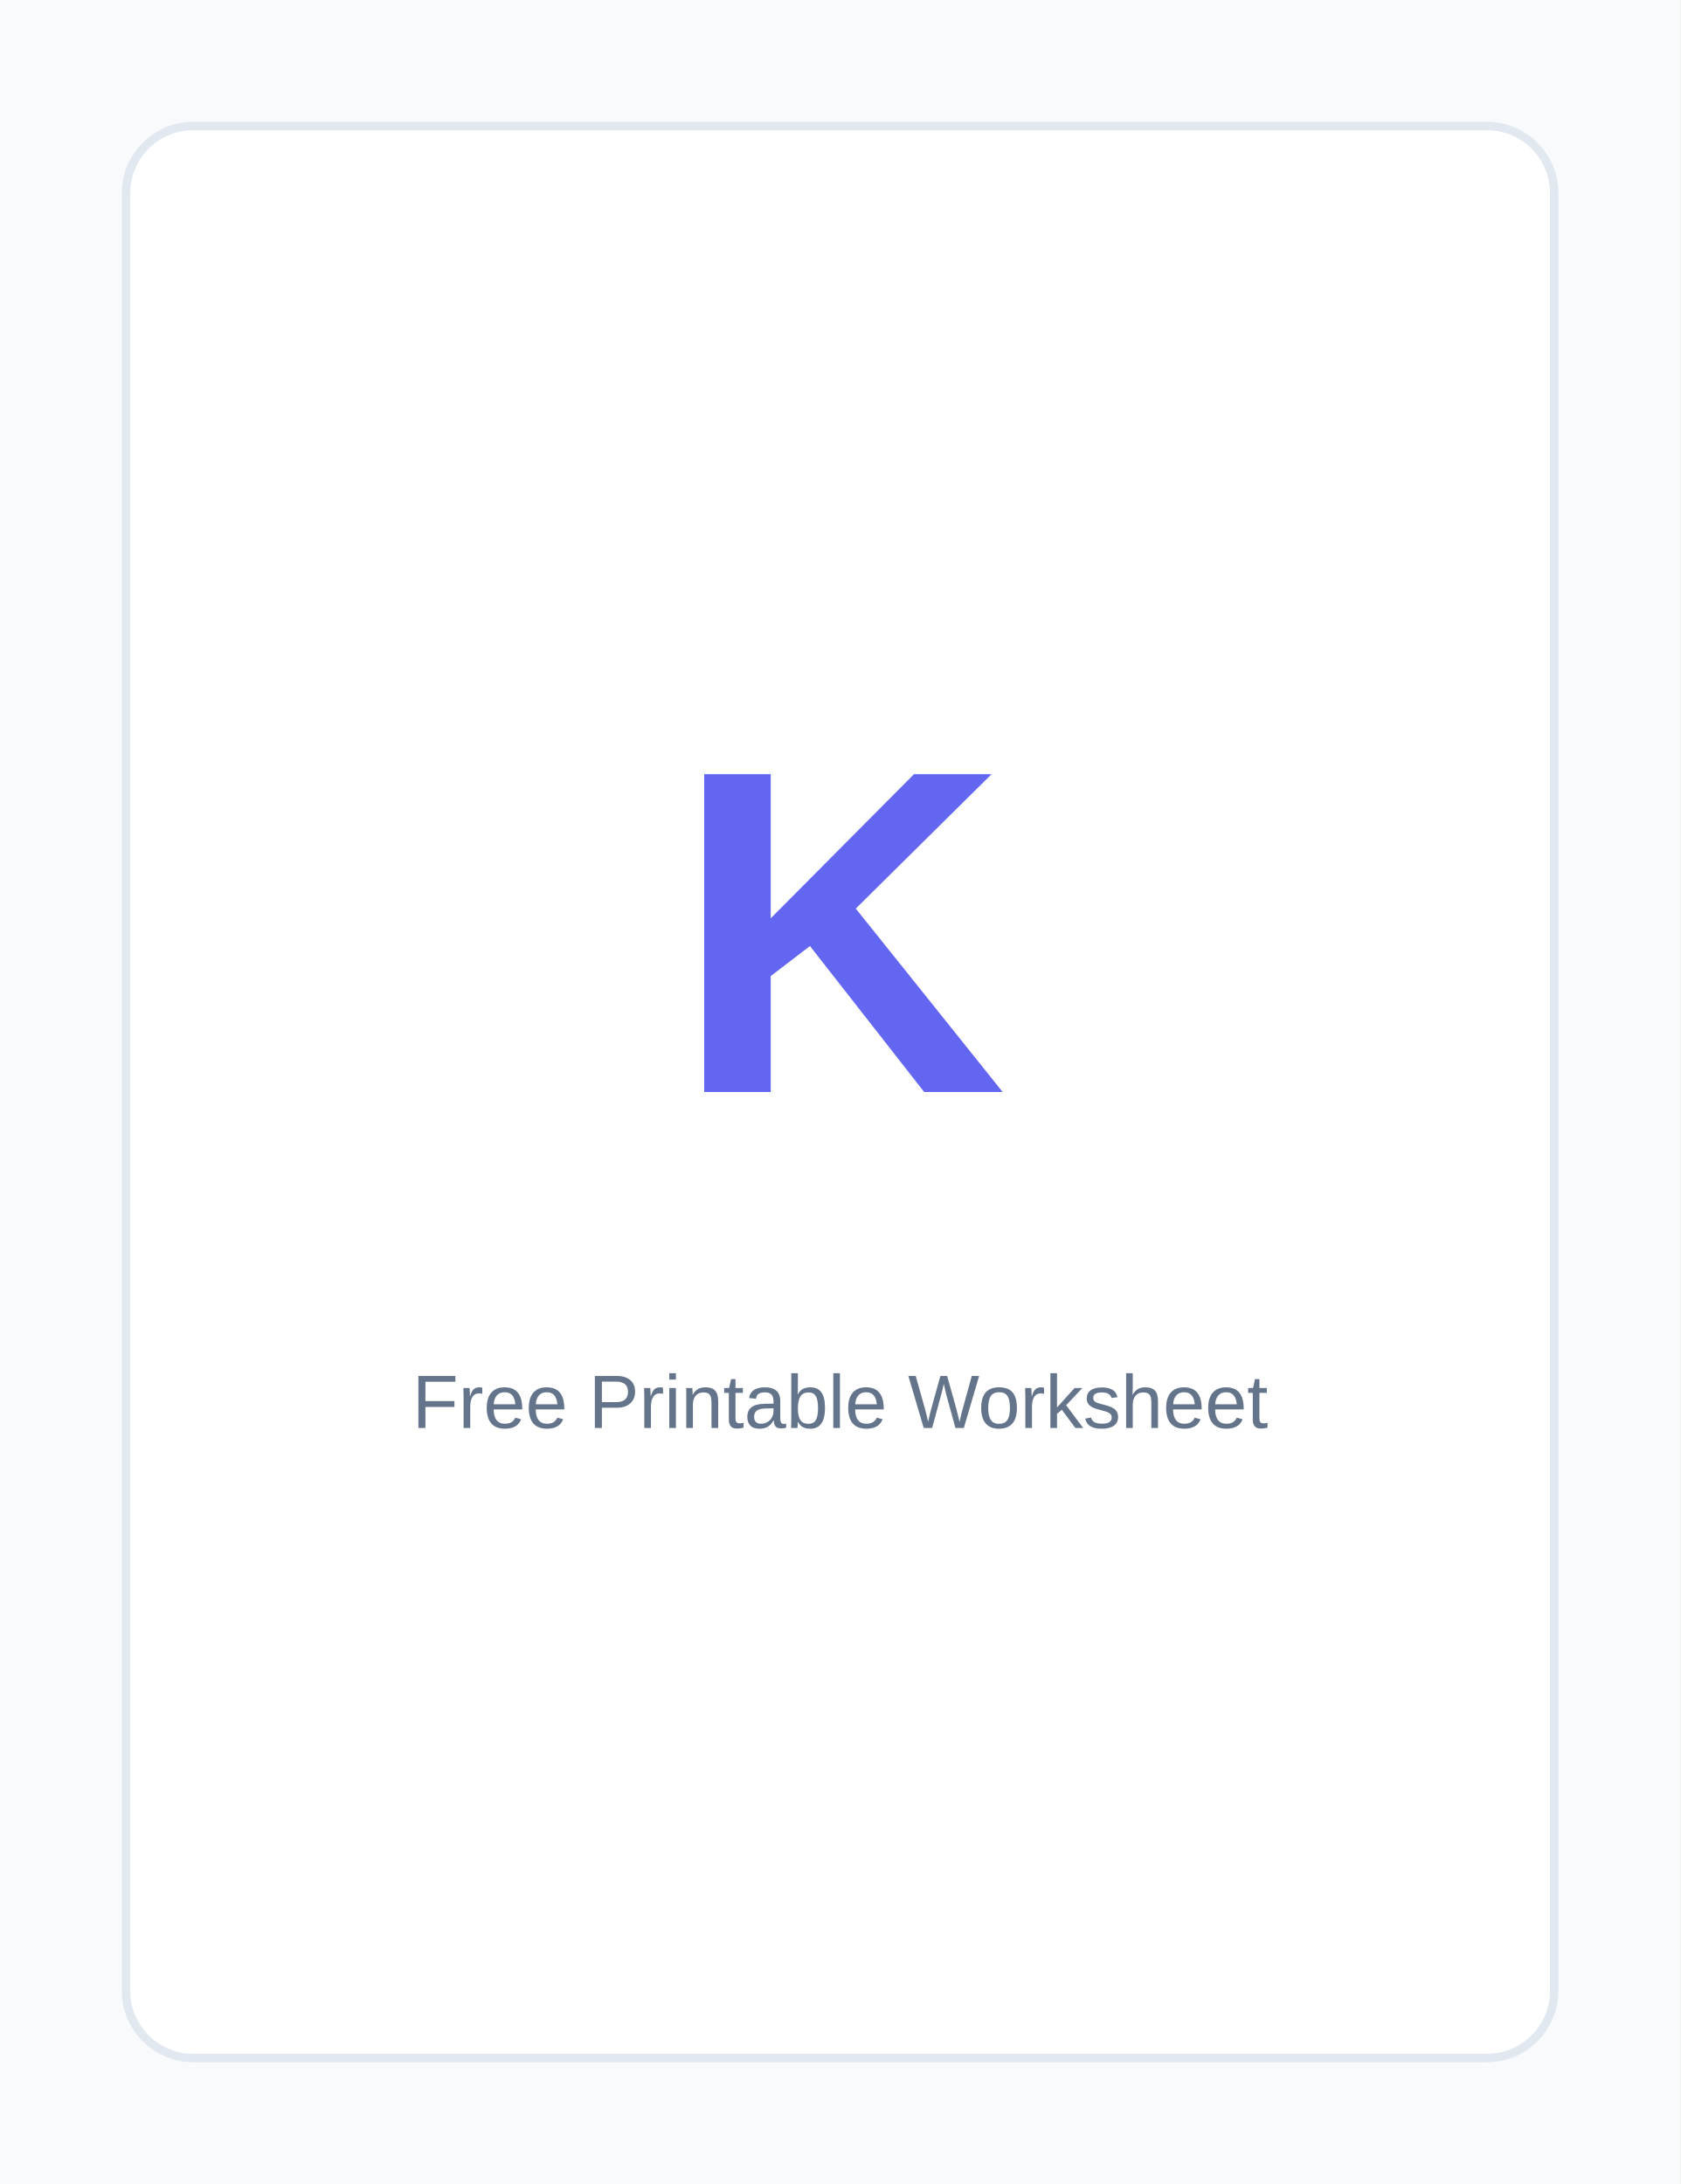
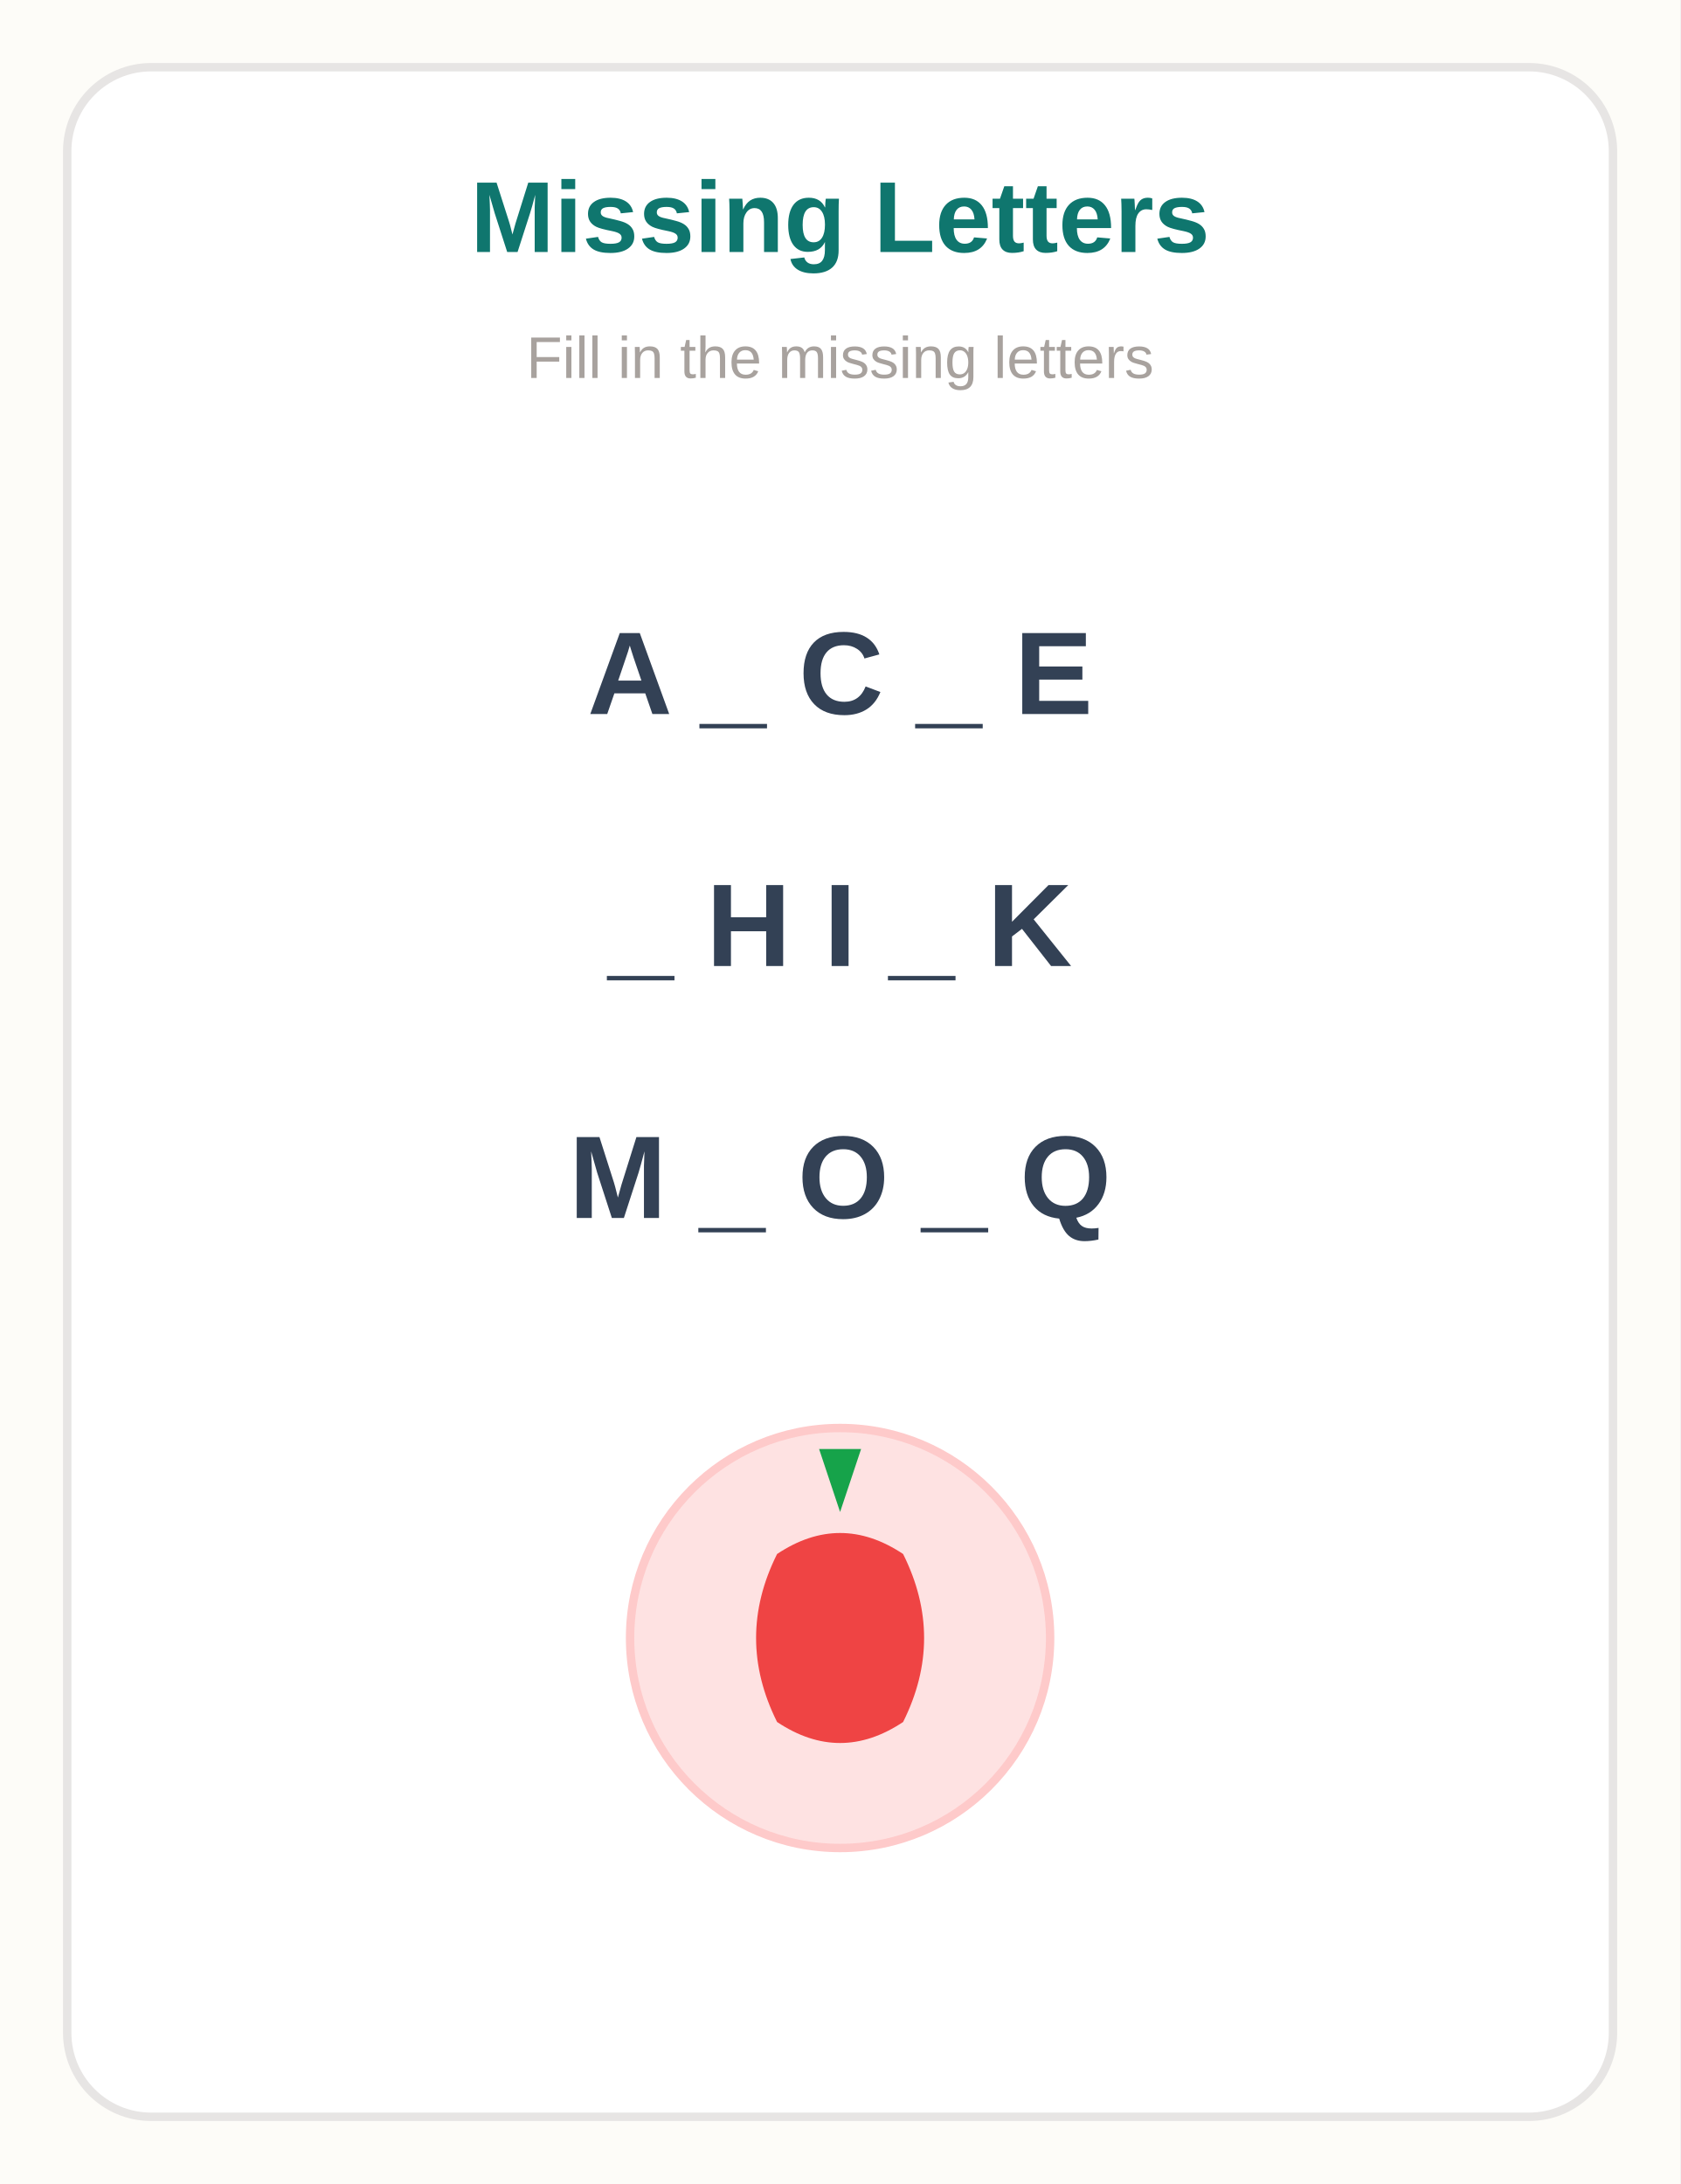
<svg xmlns="http://www.w3.org/2000/svg" viewBox="0 0 400 520">
-   <rect width="400" height="520" fill="#f8fafc" />
-   <rect x="30" y="30" width="340" height="460" rx="16" fill="#fff" stroke="#e2e8f0" stroke-width="2" />
-   <text x="200" y="260" text-anchor="middle" font-family="Arial, sans-serif" font-size="110" font-weight="bold" fill="#6366f1">K</text>
-   <text x="200" y="340" text-anchor="middle" font-family="Arial, sans-serif" font-size="18" fill="#64748b">Free Printable Worksheet</text>
+   <rect width="400" height="520" fill="#fdfcf8" />
+   <rect x="16" y="16" width="368" height="488" rx="20" fill="#ffffff" stroke="#e7e5e4" stroke-width="2" />
+   <text x="200" y="60" text-anchor="middle" font-family="Arial, sans-serif" font-size="24" font-weight="bold" fill="#0f766e">Missing Letters</text>
+   <text x="200" y="90" text-anchor="middle" font-family="Arial, sans-serif" font-size="14" fill="#a8a29e">Fill in the missing letters</text>
+   <text x="200" y="170" text-anchor="middle" font-family="Arial, sans-serif" font-size="28" font-weight="bold" fill="#334155">A  _  C  _  E</text>
+   <text x="200" y="230" text-anchor="middle" font-family="Arial, sans-serif" font-size="28" font-weight="bold" fill="#334155">_  H  I  _  K</text>
+   <text x="200" y="290" text-anchor="middle" font-family="Arial, sans-serif" font-size="28" font-weight="bold" fill="#334155">M  _  O  _  Q</text>
+   <circle cx="200" cy="390" r="50" fill="#fee2e2" stroke="#fecaca" stroke-width="2" />
+   <path d="M185 370 Q200 360 215 370 Q225 390 215 410 Q200 420 185 410 Q175 390 185 370" fill="#ef4444" />
+   <path d="M200 360 L205 345 L195 345 Z" fill="#16a34a" />
</svg>
